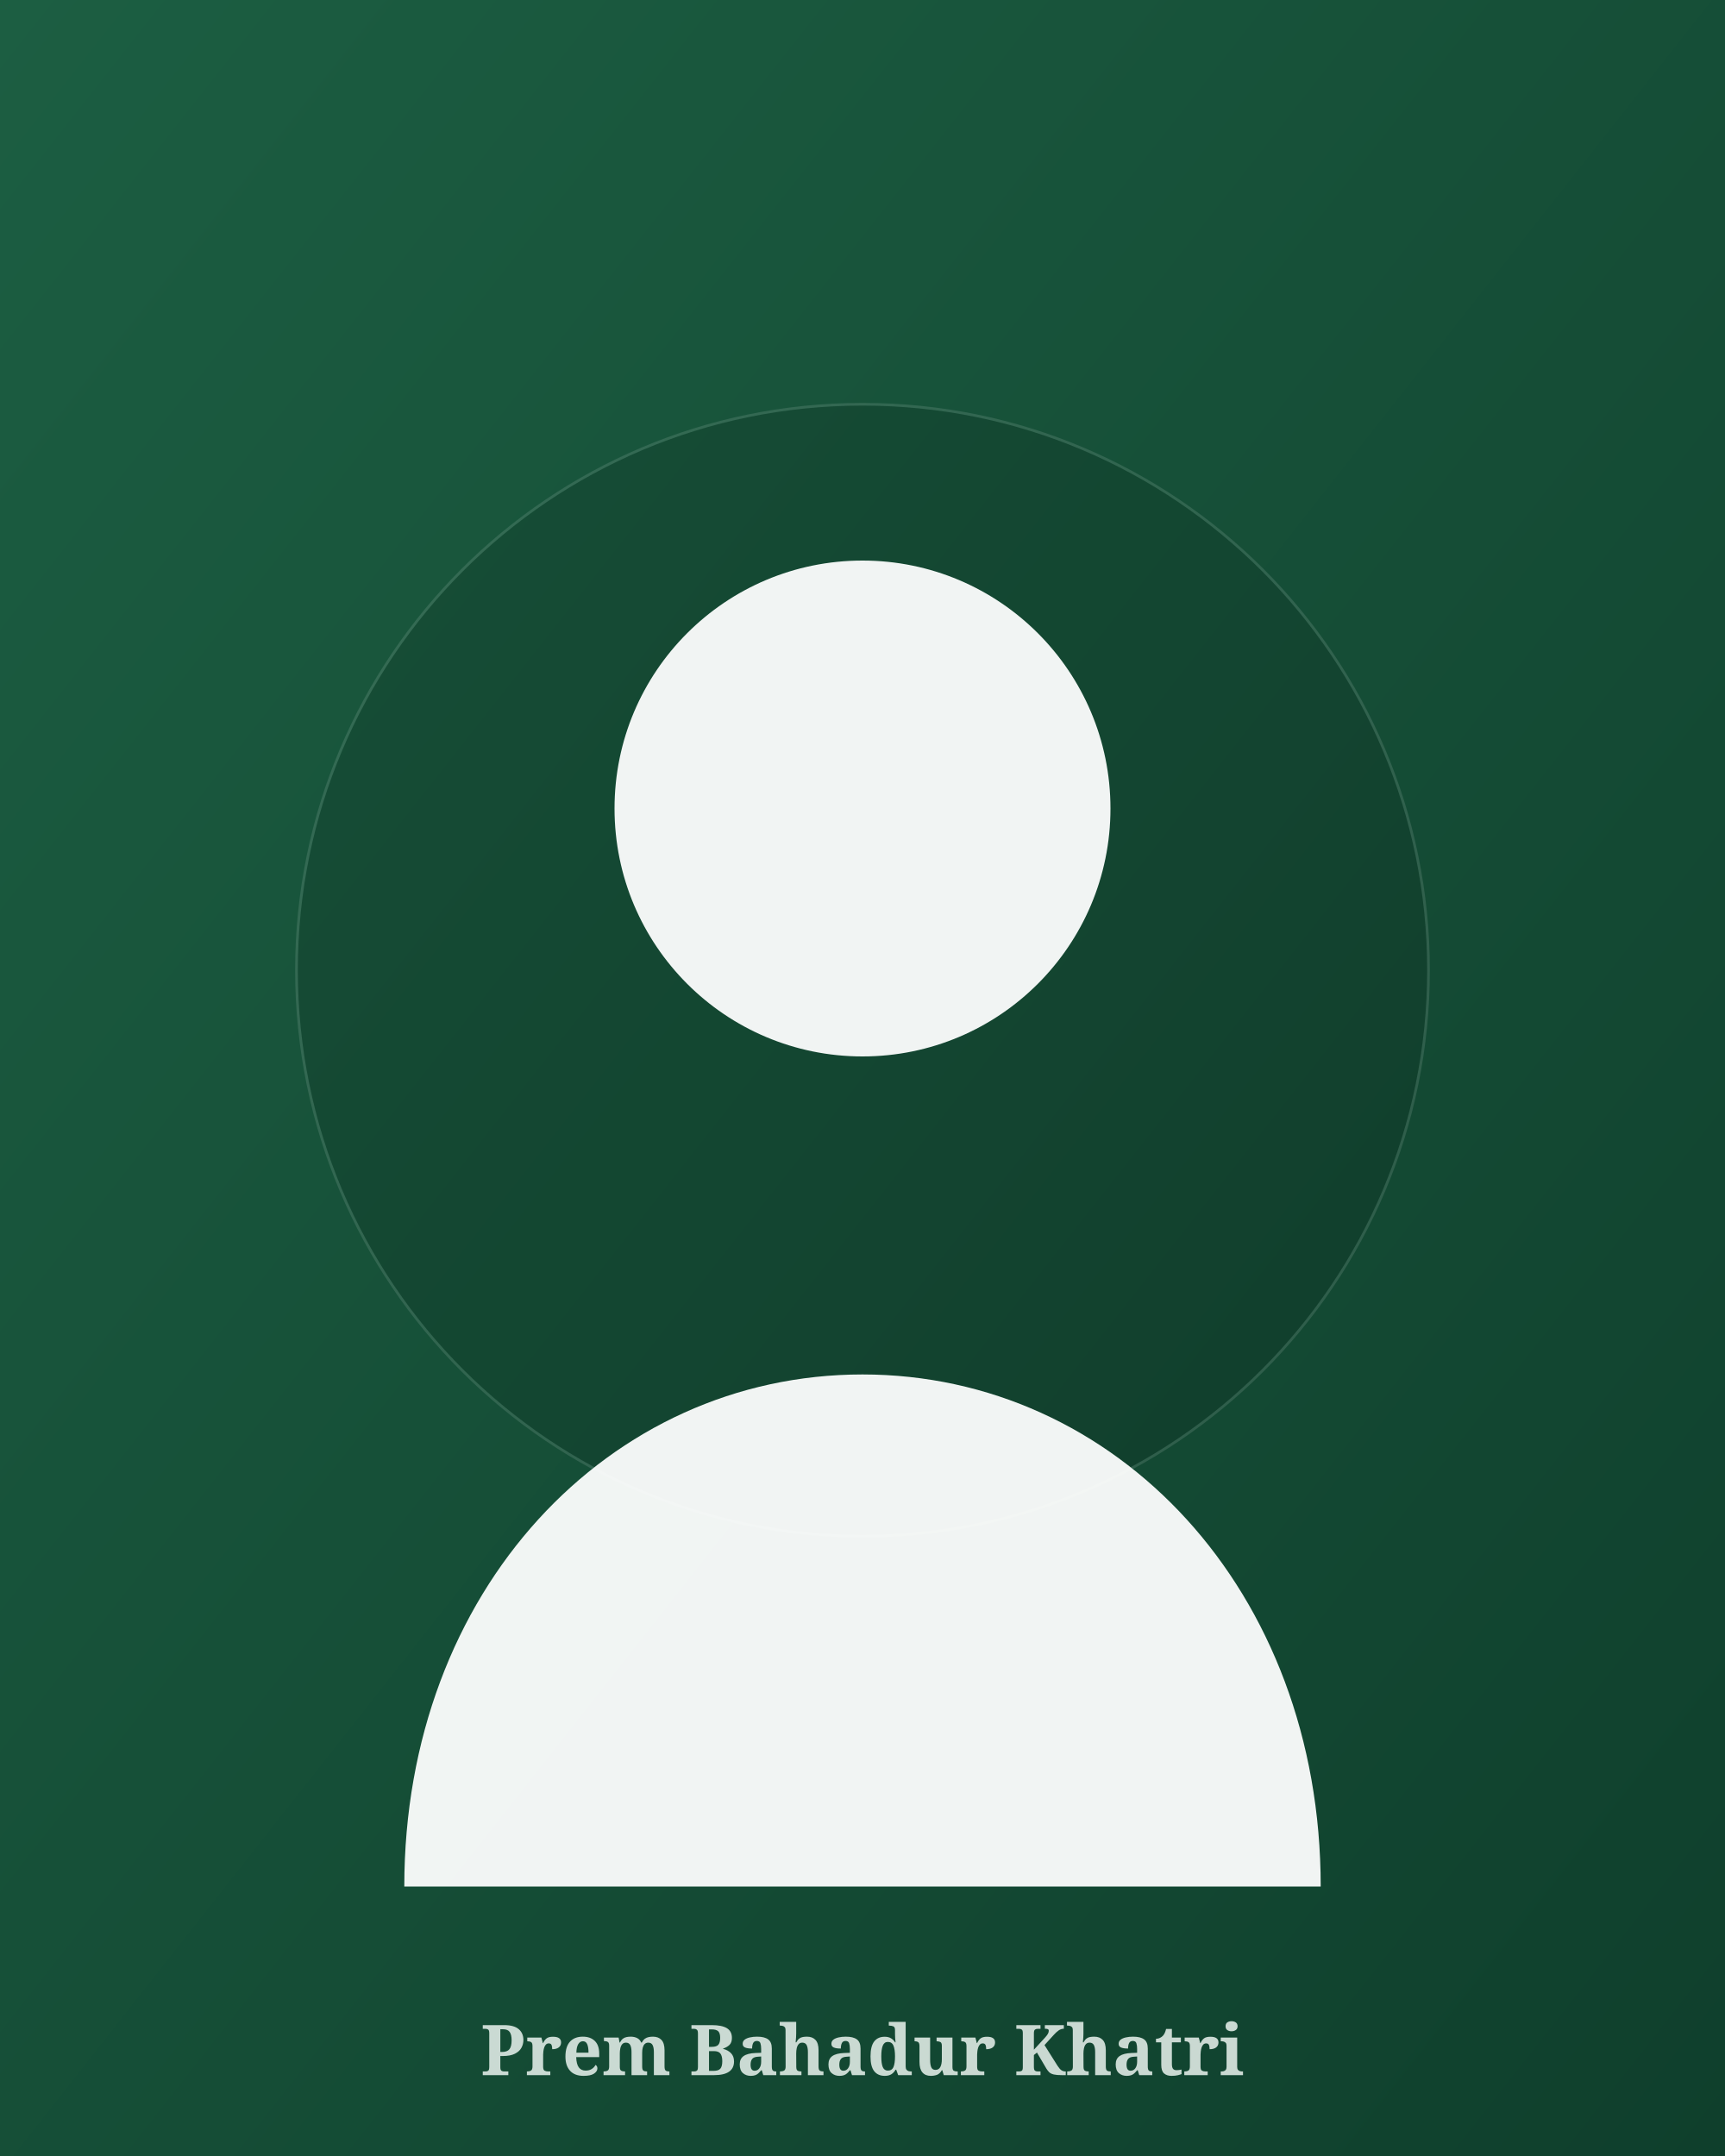
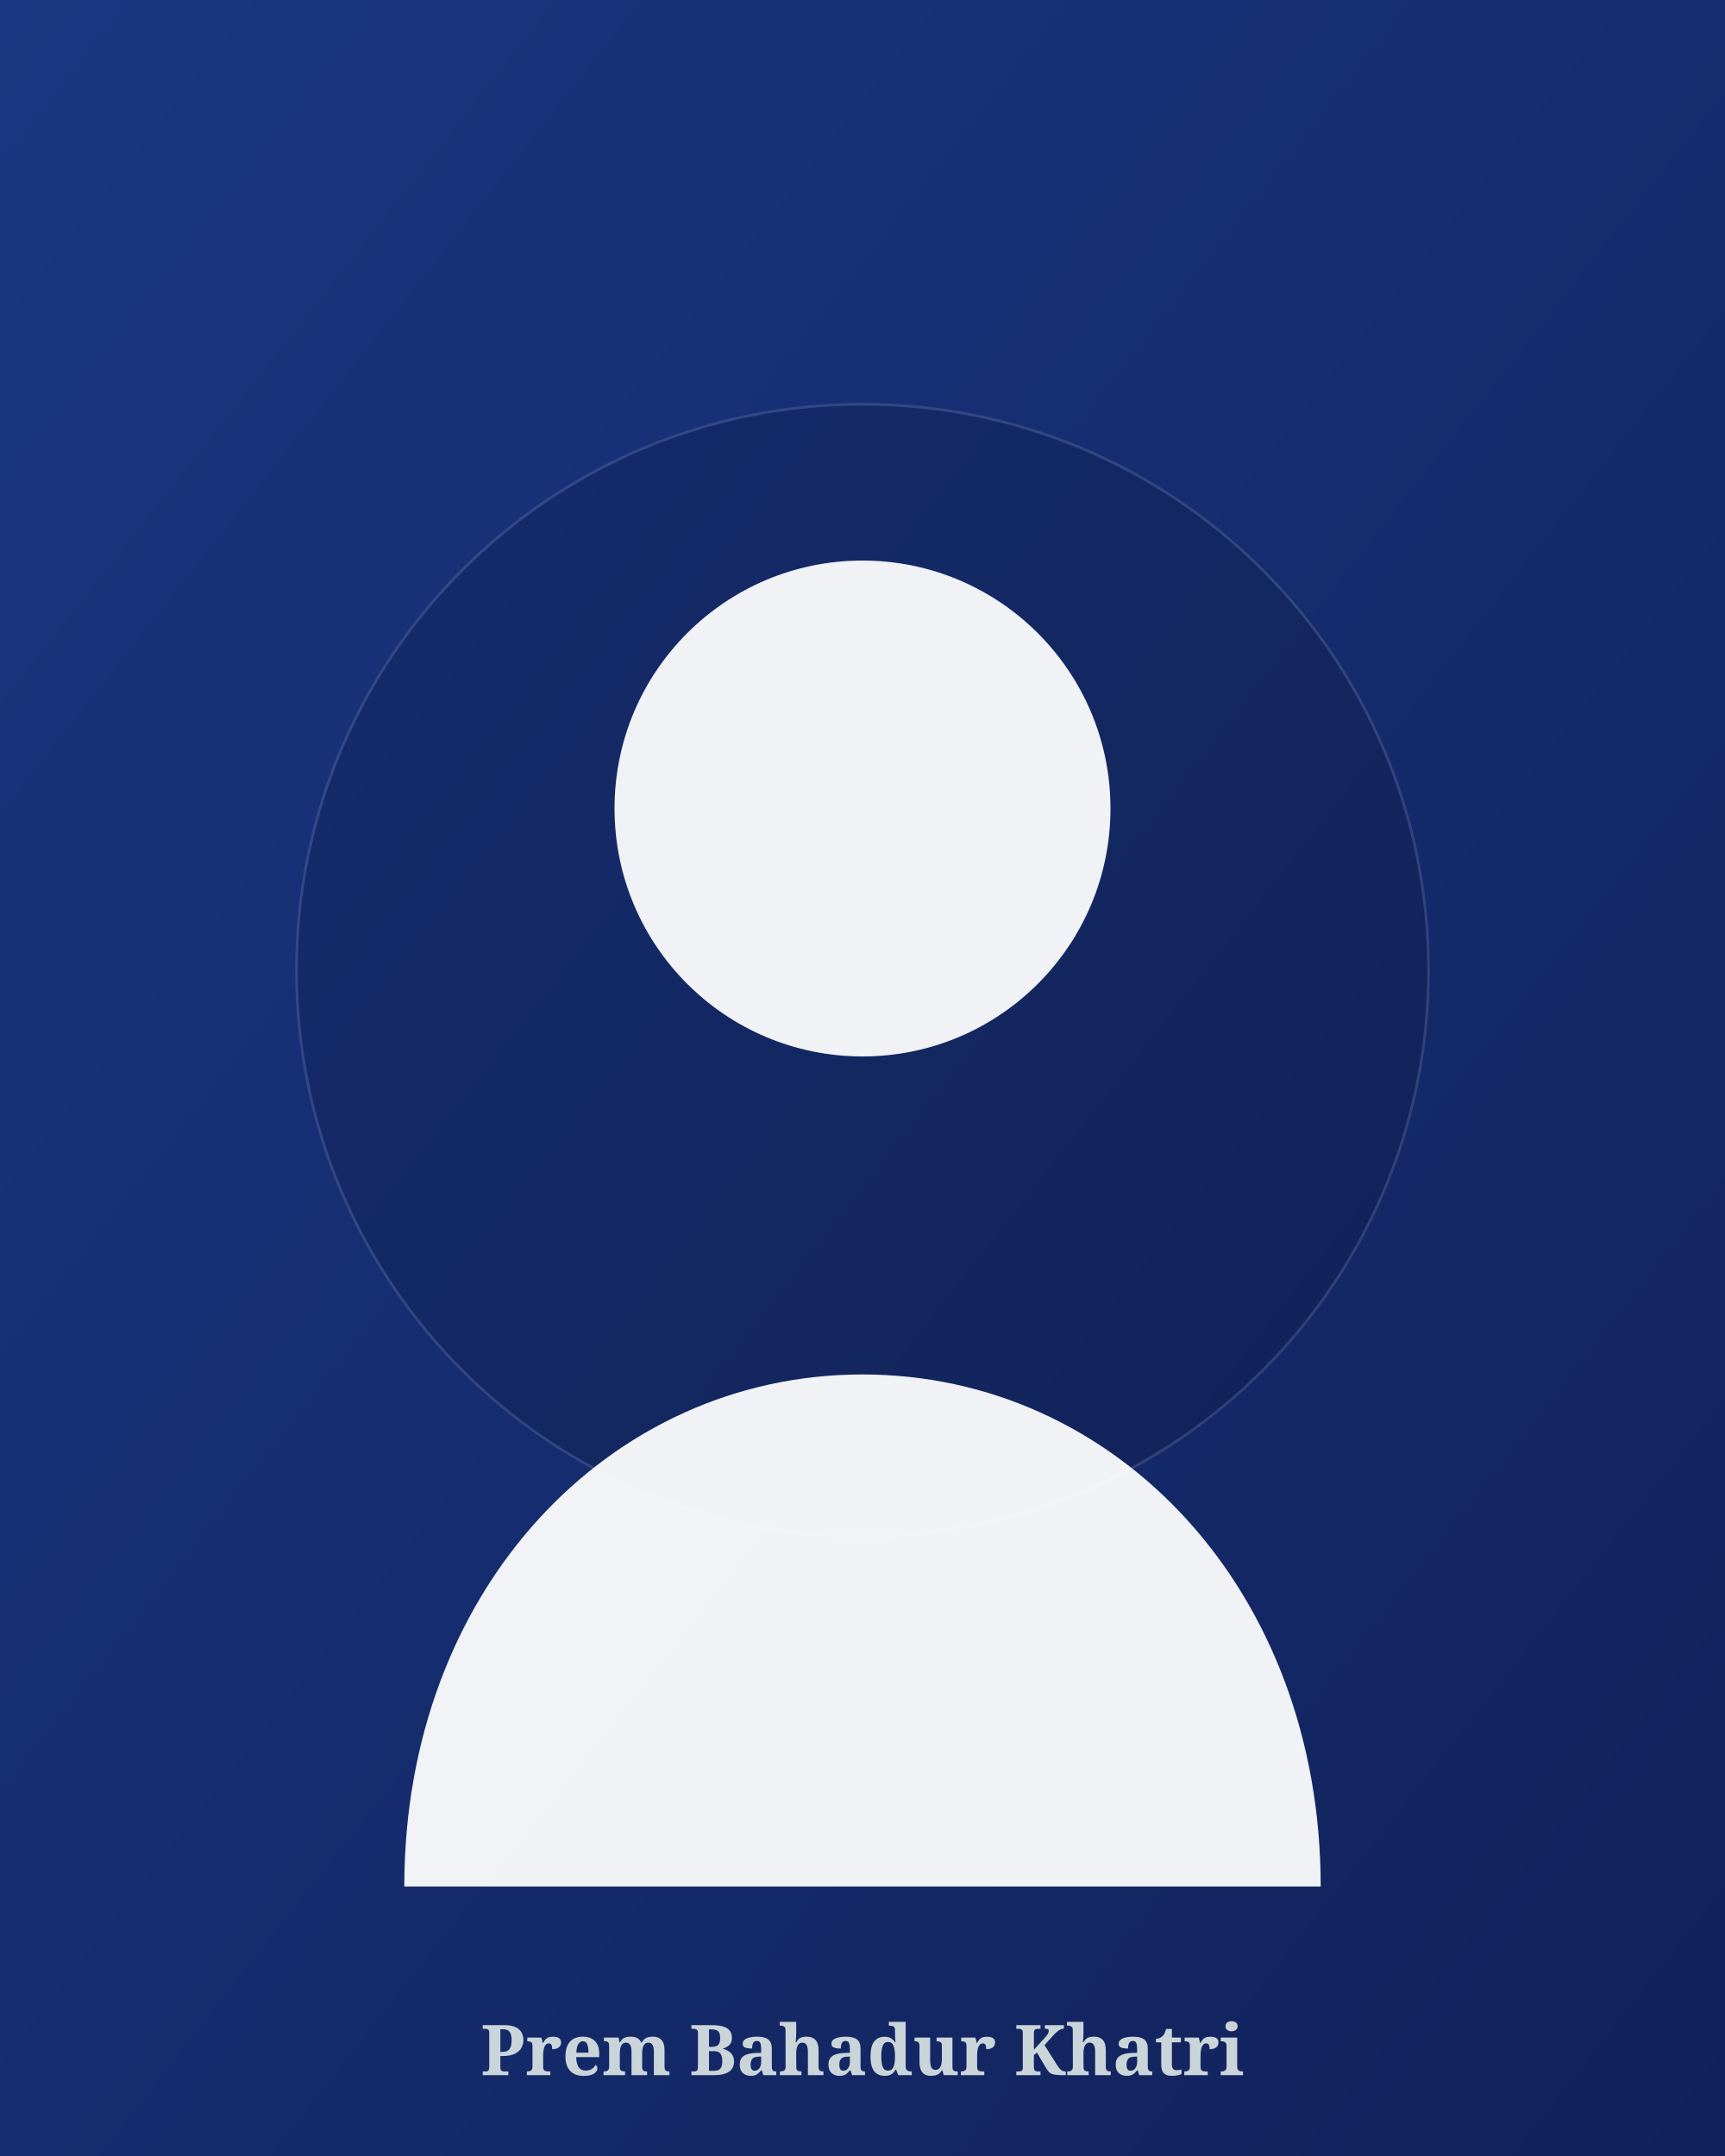
<svg xmlns="http://www.w3.org/2000/svg" viewBox="0 0 640 800">
  <defs>
    <linearGradient id="g" x1="0" y1="0" x2="1" y2="1">
-       <stop offset="0%" stop-color="#1c5e42" />
-       <stop offset="100%" stop-color="#0f3f2c" />
+       <stop offset="0%" stop-color="#1a3682" />
+       <stop offset="100%" stop-color="#11225a" />
    </linearGradient>
  </defs>
  <rect width="640" height="800" fill="url(#g)" />
  <g opacity="0.12" stroke="#ffffff" stroke-width="1">
    <circle cx="320" cy="360" r="150" />
    <circle cx="320" cy="360" r="210" />
  </g>
  <circle cx="320" cy="300" r="92" fill="#ffffff" opacity="0.94" />
  <path d="M150,700 c0,-110 76,-190 170,-190 s170,80 170,190 z" fill="#ffffff" opacity="0.94" />
  <text x="320" y="770" font-family="Georgia, serif" font-size="26" font-weight="600" fill="#eaf3ee" text-anchor="middle" opacity="0.85">Prem Bahadur Khatri</text>
</svg>
